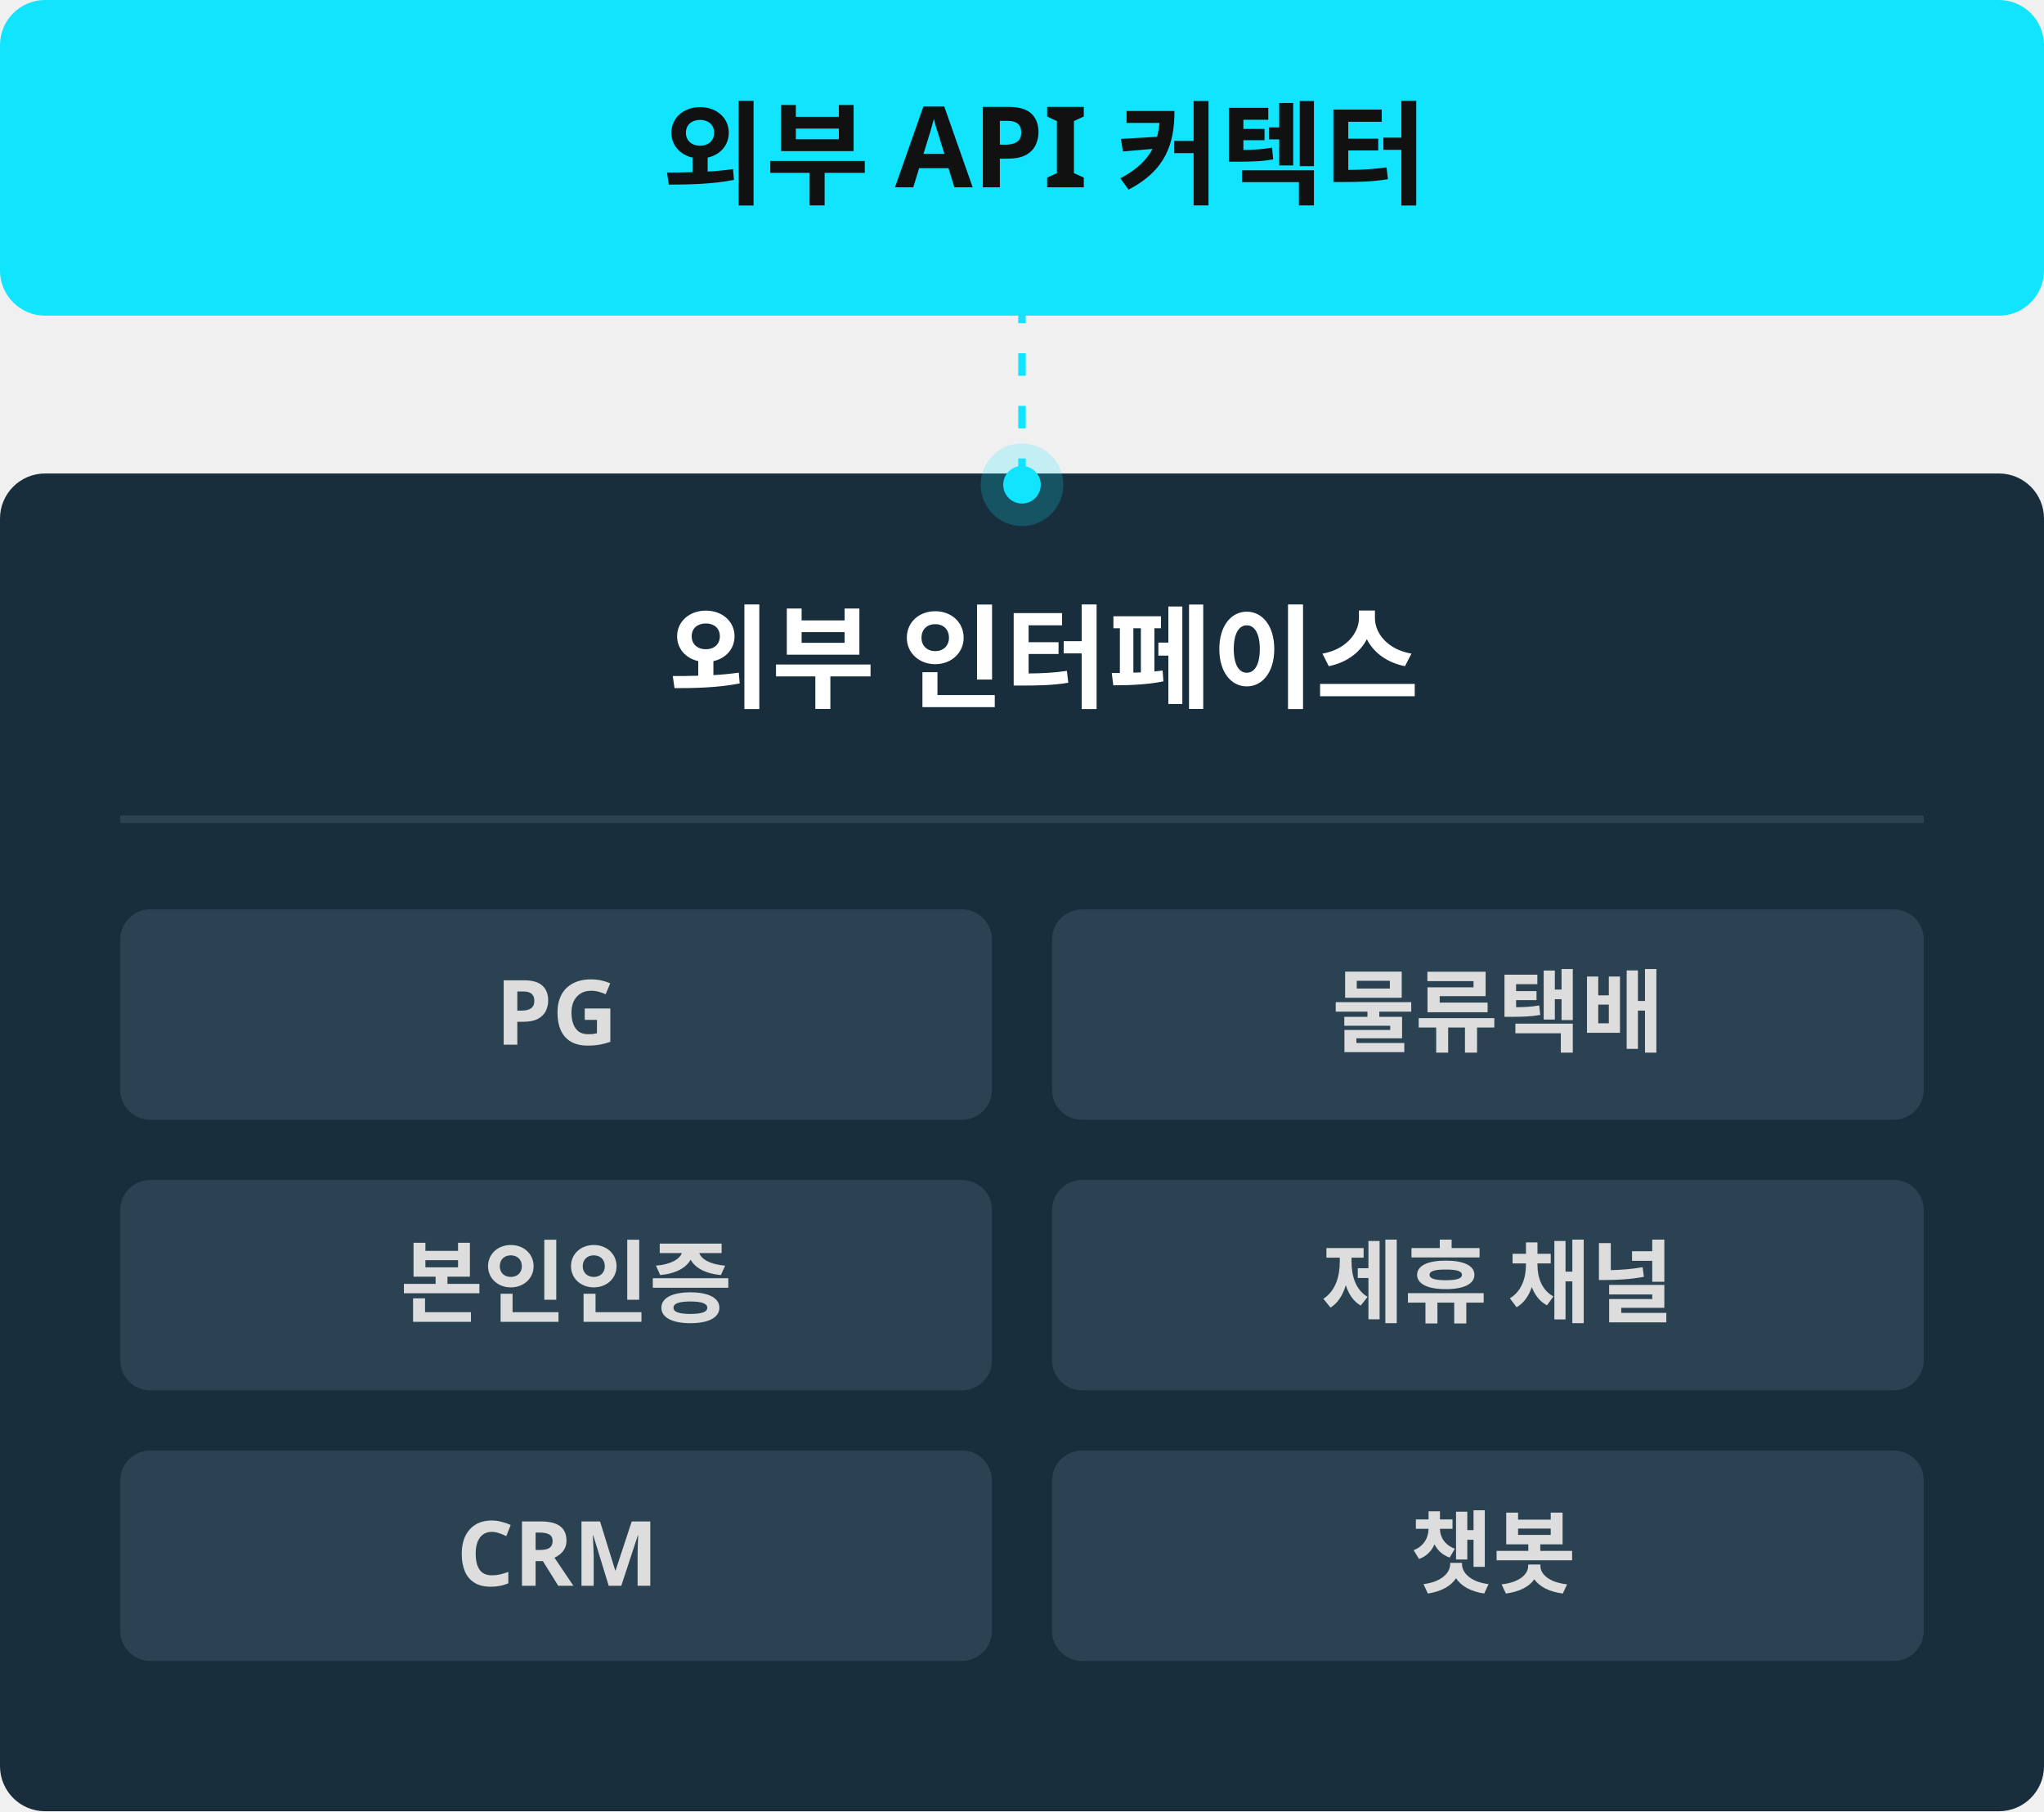
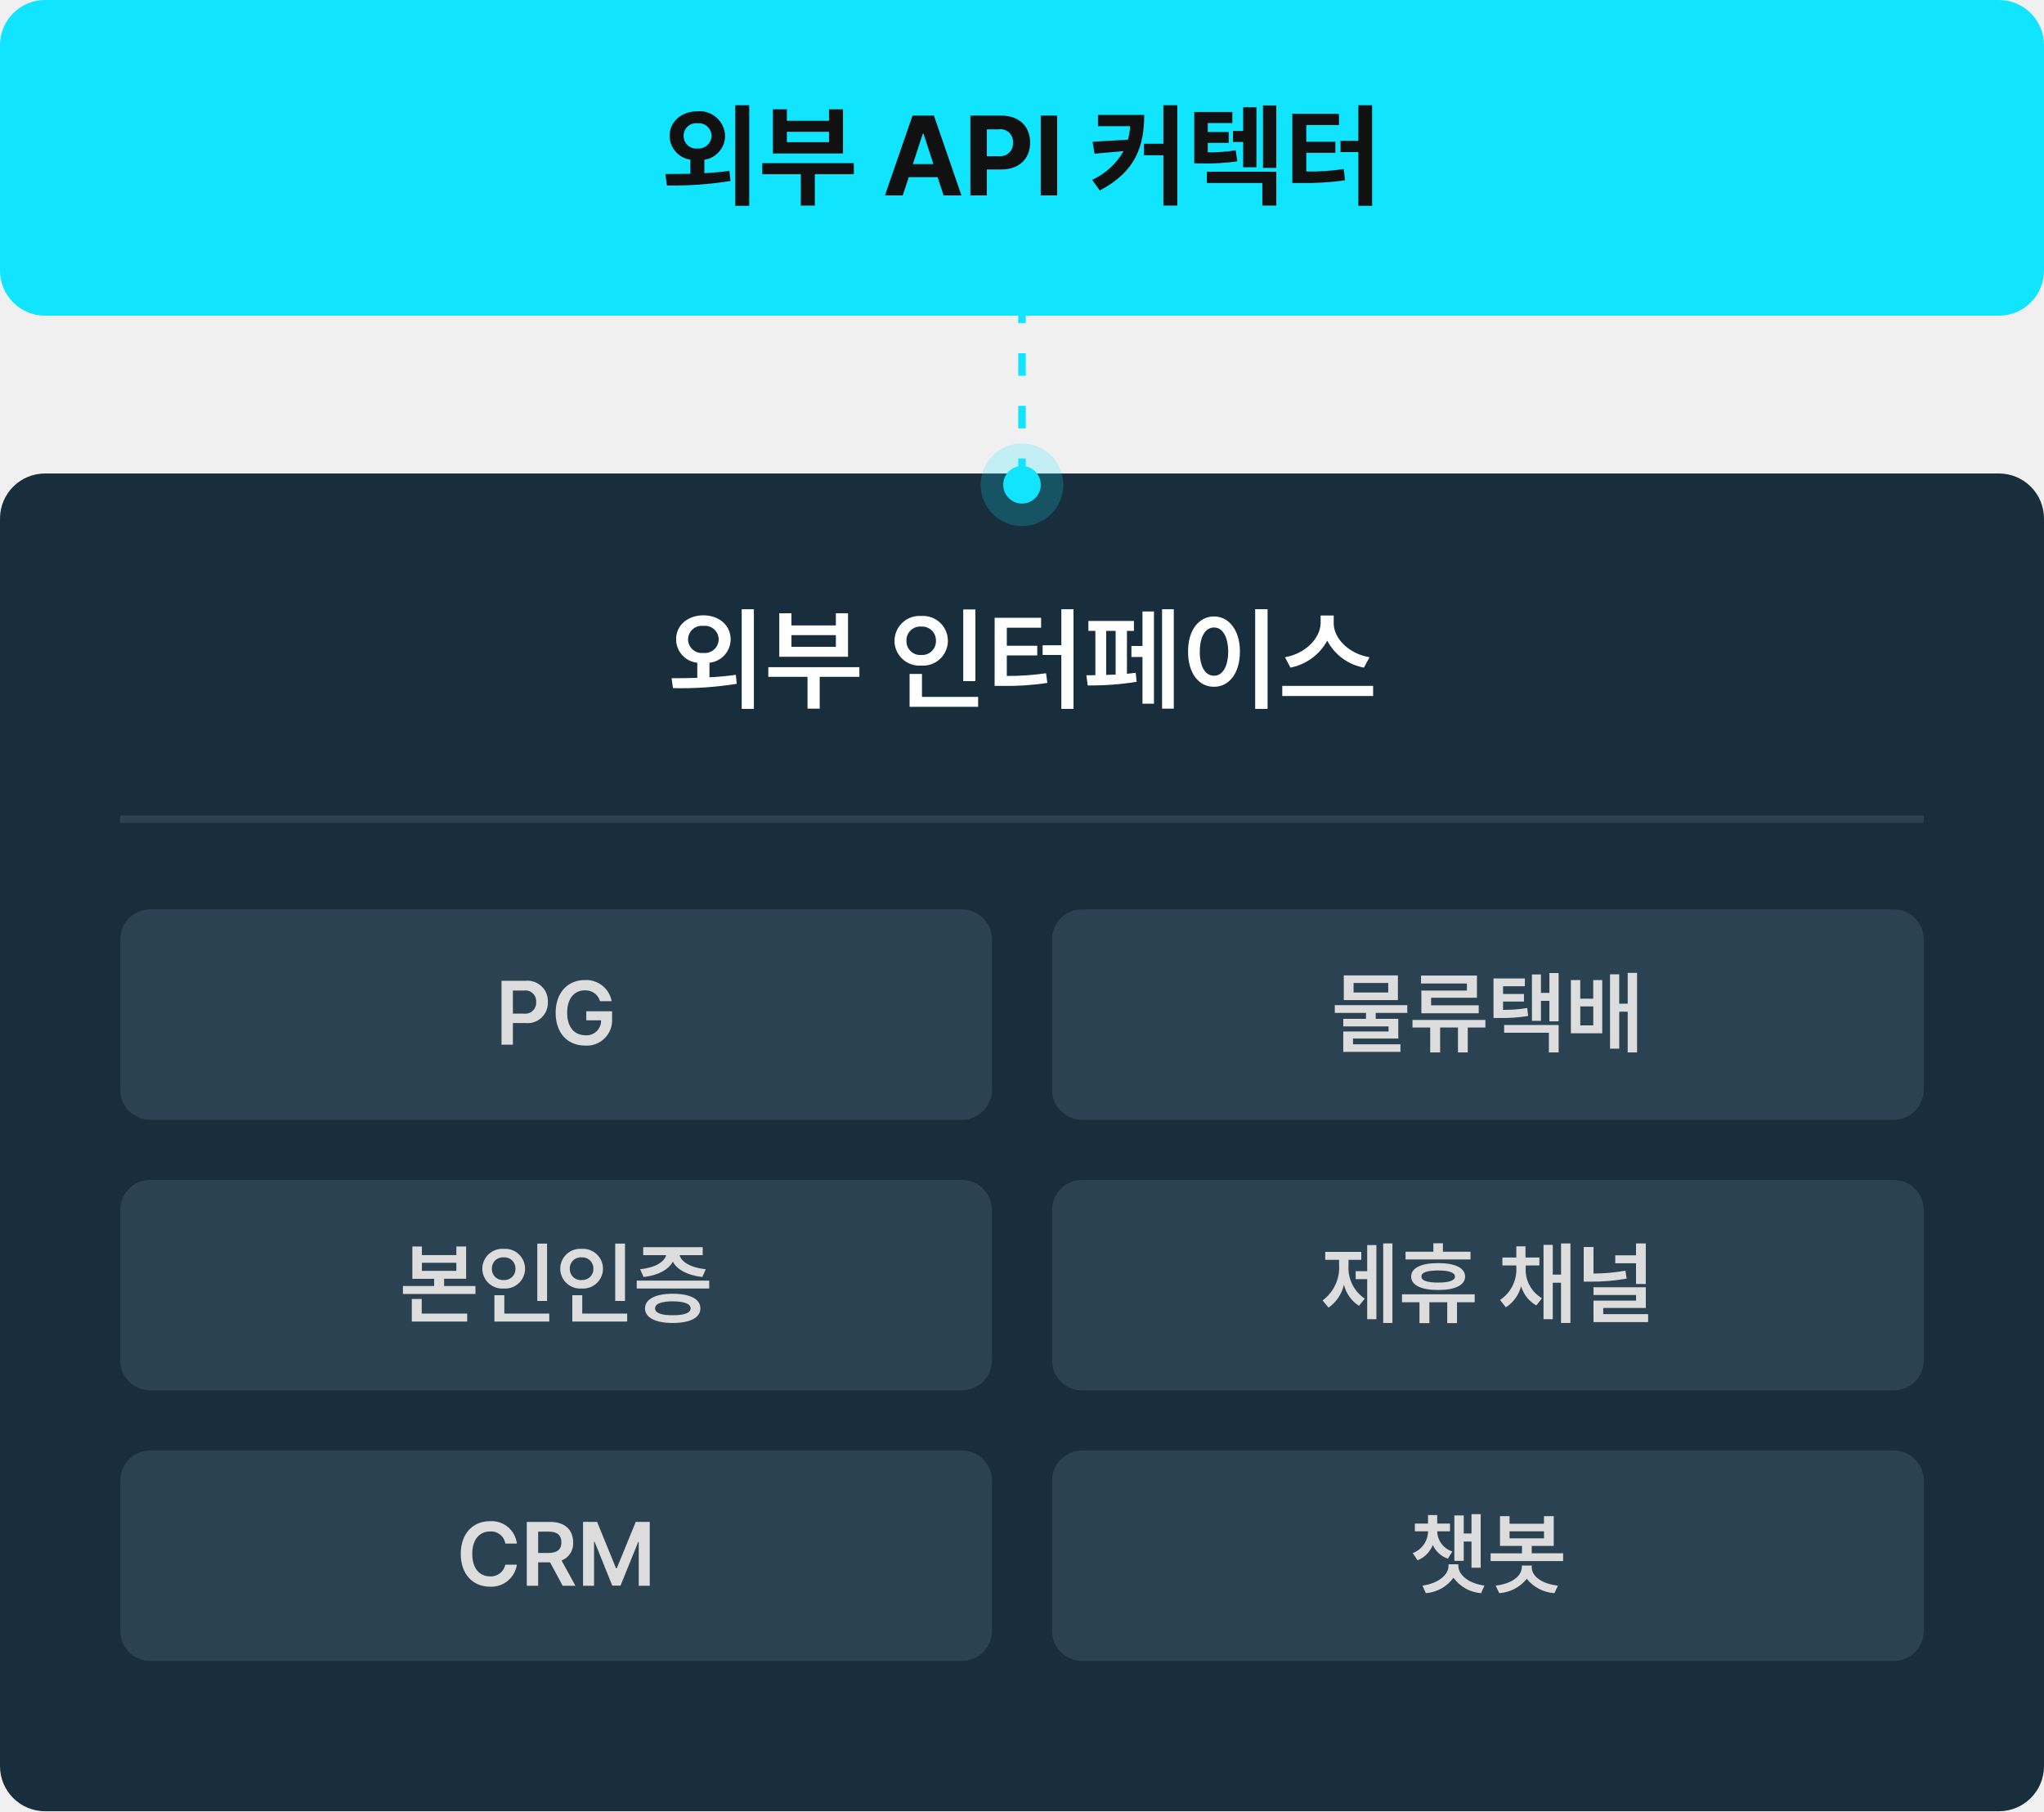
<svg xmlns="http://www.w3.org/2000/svg" width="272" height="241" viewBox="0 0 272 241">
  <g id="그룹_5830" data-name="그룹 5830" transform="translate(-44 -6002)">
    <g id="그룹_5829" data-name="그룹 5829" transform="translate(-16 13)">
      <rect id="사각형_2065" data-name="사각형 2065" width="272" height="42" rx="6" transform="translate(60 5989)" fill="#10e4ff" />
-       <text id="외부_API_커텍터" data-name="외부 API 커텍터" transform="translate(196 6015)" fill="#111" font-size="15" font-family="Pretendard-Bold, Pretendard" font-weight="700">
-         <tspan x="-47.91" y="0">외부 API 커텍터</tspan>
-       </text>
+       <path id="패스_27410" data-name="패스 27410" d="M-43.2-11.19c-2.1,0-3.7,1.35-3.69,3.27a3.215,3.215,0,0,0,2.76,3.165V-2.88c-1.2.03-2.34.03-3.33.03l.21,1.53a48.358,48.358,0,0,0,8.46-.6l-.15-1.35c-1.065.15-2.205.255-3.33.315V-4.74a3.242,3.242,0,0,0,2.76-3.18A3.382,3.382,0,0,0-43.2-11.19Zm-1.83,3.27A1.657,1.657,0,0,1-43.2-9.6a1.715,1.715,0,0,1,1.89,1.68A1.733,1.733,0,0,1-43.2-6.24,1.673,1.673,0,0,1-45.03-7.92Zm6.87,9.3h1.86V-12h-1.86Zm15.78-5.67H-34.56v1.47h5.13V1.35h1.86V-2.82h5.19ZM-33.15-5.58h9.33v-5.88h-1.86v1.53h-5.61v-1.53h-1.86Zm1.86-1.5V-8.46h5.61v1.38ZM-15.87,0l.8-2.43h3.84l.8,2.43h2.37l-3.66-10.62h-2.85L-18.24,0Zm1.35-4.17,1.32-4.05h.09l1.32,4.05ZM-6.87,0h2.19V-3.45h1.92c2.43,0,3.84-1.47,3.84-3.57s-1.38-3.585-3.81-3.6H-6.87Zm2.19-5.22V-8.79h1.56A1.659,1.659,0,0,1-1.2-7.02a1.7,1.7,0,0,1-1.92,1.8Zm9.36-5.4H2.49V0H4.68Zm11.58-.09H10.11v1.5H14.4a9.8,9.8,0,0,1-.3,1.8l-4.71.27.27,1.59,3.855-.345A9.242,9.242,0,0,1,9.33-2.07L10.35-.66C15.15-3.165,16.26-6.6,16.26-10.71Zm-.03,5.37h2.58V1.35h1.86V-12H18.81v5.13H16.23ZM27.99-11.1H22.92v6.84h.9a29.279,29.279,0,0,0,4.83-.27L28.44-6a22,22,0,0,1-3.72.27V-6.99h2.79V-8.43H24.72v-1.2h3.27ZM24.6-1.65h7.38v3h1.86v-4.5H24.6Zm3.48-5.46h1.35v3.36H31.2v-7.98H29.43v3.15H28.08Zm3.99,3.45h1.77v-8.31H32.07ZM46.59-12H44.76v4.74H42.39v1.5h2.37V1.38h1.83ZM35.97-1.65h1.05a37.344,37.344,0,0,0,5.97-.36l-.18-1.5a29.444,29.444,0,0,1-4.98.33V-5.67H41.7V-7.14H37.83V-9.36h4.35v-1.5H35.97Z" transform="translate(196 6015)" fill="#111" />
    </g>
    <g id="그룹_5828" data-name="그룹 5828" transform="translate(0 461)">
      <rect id="사각형_2064" data-name="사각형 2064" width="272" height="178" rx="6" transform="translate(44 5604)" fill="#182e3c" />
-       <text id="외부_인터페이스" data-name="외부 인터페이스" transform="translate(180 5634)" fill="#fff" font-size="15" font-family="Pretendard-SemiBold, Pretendard" font-weight="600">
-         <tspan x="-47.145" y="0">외부 인터페이스</tspan>
-       </text>
+       <path id="패스_27411" data-name="패스 27411" d="M-42.4-11.13c-2.085.015-3.645,1.32-3.63,3.21a3.139,3.139,0,0,0,2.82,3.105v2.01c-1.23.045-2.415.045-3.42.045l.18,1.32a47.029,47.029,0,0,0,8.49-.57l-.12-1.2c-1.125.165-2.325.27-3.51.33V-4.815a3.151,3.151,0,0,0,2.82-3.105C-38.775-9.81-40.305-11.115-42.4-11.13Zm-2.04,3.21a1.827,1.827,0,0,1,2.04-1.8,1.827,1.827,0,0,1,2.04,1.8,1.844,1.844,0,0,1-2.04,1.8A1.844,1.844,0,0,1-44.445-7.92Zm7.14,9.24h1.62V-11.94h-1.62Zm15.66-5.55h-12.12v1.29h5.22V1.29h1.62V-2.94h5.28ZM-32.3-5.61h9.15V-11.4h-1.62v1.62h-5.91V-11.4H-32.3Zm1.62-1.32V-8.49h5.91v1.56Zm24.48-4.98h-1.62v9.54h1.62Zm-10.77,4.17a3.315,3.315,0,0,0,3.57,3.3,3.306,3.306,0,0,0,3.54-3.3,3.315,3.315,0,0,0-3.54-3.3A3.324,3.324,0,0,0-16.965-7.74Zm1.59,0A1.835,1.835,0,0,1-13.4-9.63a1.843,1.843,0,0,1,1.95,1.89A1.835,1.835,0,0,1-13.4-5.85,1.827,1.827,0,0,1-15.375-7.74Zm.42,8.79h9.12V-.27h-7.47V-3.33h-1.65ZM6.855-11.94H5.235v4.8H2.745v1.29h2.49V1.32h1.62Zm-10.5,10.2h1.02a35.15,35.15,0,0,0,6-.39L3.2-3.42a34.793,34.793,0,0,1-5.22.36V-5.79h4.05V-7.08h-4.05v-2.4h4.56V-10.8h-6.18ZM20.2-11.94h-1.56V1.29H20.2ZM8.565-3.15l.18,1.35a38.046,38.046,0,0,0,6.51-.48l-.12-1.2q-.562.067-1.17.135V-9.06h.93v-1.32H8.835v1.32h.93v5.9ZM11.2-3.2V-9.06h1.26v5.82Zm3.36-2.385h1.47V.63h1.53V-11.64h-1.53v4.59h-1.47Zm18.12-6.36h-1.65V1.32h1.65ZM22.1-6.3c-.015,2.88,1.44,4.7,3.45,4.68,2,.015,3.45-1.8,3.45-4.68,0-2.85-1.455-4.665-3.45-4.68C23.535-10.965,22.08-9.15,22.1-6.3Zm1.56,0c0-2.01.765-3.21,1.89-3.21s1.875,1.2,1.89,3.21c-.015,2.04-.78,3.225-1.89,3.21C24.42-3.075,23.655-4.26,23.655-6.3Zm17.82-3.81v-.99h-1.74v.99C39.72-8.085,37.725-6.03,35-5.55l.72,1.38A7.134,7.134,0,0,0,40.62-7.755,6.9,6.9,0,0,0,45.5-4.17l.75-1.38C43.47-6.015,41.46-8.07,41.475-10.11ZM34.635-.39h12.09V-1.74H34.635Z" transform="translate(180 5634)" fill="#fff" />
      <g id="mo-다이어그램-박스" transform="translate(60 5662)">
        <rect id="사각형_2072" data-name="사각형 2072" width="116" height="28" rx="4" fill="#2a4252" />
-         <text id="PG" transform="translate(58 18)" fill="#ddd" font-size="12" font-family="Pretendard-SemiBold, Pretendard" font-weight="600">
-           <tspan x="-8.052" y="0">PG</tspan>
-         </text>
+         <path id="패스_27412" data-name="패스 27412" d="M-7.26,0h1.512V-2.88h1.632A2.7,2.7,0,0,0-1.092-5.688a2.713,2.713,0,0,0-3-2.808H-7.26Zm1.512-4.128V-7.2h1.44A1.434,1.434,0,0,1-2.652-5.688a1.461,1.461,0,0,1-1.656,1.56ZM5.844-5.784H7.4A3.444,3.444,0,0,0,3.8-8.592C1.6-8.6-.06-6.96-.06-4.248S1.524.12,3.852.12a3.363,3.363,0,0,0,3.6-3.552V-4.44H4.02v1.2H5.988A1.942,1.942,0,0,1,3.876-1.248c-1.428-.012-2.412-1.08-2.4-3-.012-1.92.984-2.988,2.352-2.976A1.974,1.974,0,0,1,5.844-5.784Z" transform="translate(58 18)" fill="#ddd" />
      </g>
      <g id="mo-다이어그램-박스-2" data-name="mo-다이어그램-박스" transform="translate(60 5698)">
        <rect id="사각형_2072-2" data-name="사각형 2072" width="116" height="28" rx="4" fill="#2a4252" />
-         <text id="본인인증" transform="translate(58 18)" fill="#ddd" font-size="12" font-family="Pretendard-SemiBold, Pretendard" font-weight="600">
-           <tspan x="-20.736" y="0">본인인증</tspan>
-         </text>
+         <path id="패스_27414" data-name="패스 27414" d="M-17.856-9.144h-1.272v4.3h2.9v.96h-4.152v1.056h9.648V-3.888H-14.9v-.96h2.928v-4.3h-1.3v1.152h-4.584ZM-19.2.84h7.368V-.216H-17.88V-2.16H-19.2ZM-17.856-5.9v-1.08h4.584V-5.9ZM-1.2-9.528H-2.5V-1.9h1.3ZM-9.816-6.192A2.652,2.652,0,0,0-6.96-3.552a2.645,2.645,0,0,0,2.832-2.64A2.652,2.652,0,0,0-6.96-8.832,2.659,2.659,0,0,0-9.816-6.192Zm1.272,0A1.468,1.468,0,0,1-6.96-7.7,1.474,1.474,0,0,1-5.4-6.192,1.468,1.468,0,0,1-6.96-4.68,1.462,1.462,0,0,1-8.544-6.192ZM-8.208.84h7.3V-.216H-6.888V-2.664h-1.32ZM9.168-9.528h-1.3V-1.9h1.3ZM.552-6.192a2.652,2.652,0,0,0,2.856,2.64A2.645,2.645,0,0,0,6.24-6.192a2.652,2.652,0,0,0-2.832-2.64A2.659,2.659,0,0,0,.552-6.192Zm1.272,0A1.468,1.468,0,0,1,3.408-7.7a1.474,1.474,0,0,1,1.56,1.512A1.468,1.468,0,0,1,3.408-4.68,1.462,1.462,0,0,1,1.824-6.192ZM2.16.84h7.3V-.216H3.48V-2.664H2.16ZM20.376-4.608H10.728v1.056h9.648ZM11.184-6.12l.456,1.032c1.92-.2,3.324-.972,3.9-2.04.564,1.08,1.992,1.836,3.924,2.04L19.92-6.12c-2.016-.192-3.276-1-3.48-1.872h3.072V-9.048h-7.92v1.056H14.64C14.436-7.1,13.152-6.312,11.184-6.12Zm.648,5.208c.012,1.248,1.4,1.944,3.7,1.944S19.2.336,19.2-.912s-1.38-1.944-3.672-1.944S11.844-2.148,11.832-.912Zm1.344,0c-.012-.612.816-.924,2.352-.936,1.524.012,2.364.324,2.376.936-.012.612-.852.924-2.376.912C13.992.012,13.164-.3,13.176-.912Z" transform="translate(58 18)" fill="#ddd" />
      </g>
      <g id="mo-다이어그램-박스-3" data-name="mo-다이어그램-박스" transform="translate(60 5734)">
        <rect id="사각형_2072-3" data-name="사각형 2072" width="116" height="28" rx="4" fill="#2a4252" />
-         <text id="CRM" transform="translate(58 18)" fill="#ddd" font-size="12" font-family="Pretendard-SemiBold, Pretendard" font-weight="600">
-           <tspan x="-13.26" y="0">CRM</tspan>
-         </text>
+         <path id="패스_27416" data-name="패스 27416" d="M-6.756-5.616H-5.22A3.367,3.367,0,0,0-8.8-8.592c-2.232-.012-3.888,1.608-3.888,4.344S-11.052.12-8.8.12A3.432,3.432,0,0,0-5.22-2.808H-6.756A1.96,1.96,0,0,1-8.8-1.248c-1.368-.012-2.364-1.044-2.352-3-.012-1.908.972-2.988,2.376-2.976A1.905,1.905,0,0,1-6.756-5.616ZM-3.9,0h1.512V-3.12H-.8L.876,0h1.7L.732-3.36A2.41,2.41,0,0,0,2.268-5.784c0-1.608-1.044-2.7-3-2.712H-3.9Zm1.512-4.368V-7.2h1.44C.192-7.212.708-6.672.708-5.784c0,.912-.516,1.4-1.656,1.416ZM3.588-8.5V0H5.052V-5.856h.072L7.476-.024h1.1l2.352-5.808H11V0h1.464V-8.5H10.6L8.076-2.328h-.1L5.46-8.5Z" transform="translate(58 18)" fill="#ddd" />
      </g>
      <g id="mo-다이어그램-박스-4" data-name="mo-다이어그램-박스" transform="translate(184 5662)">
        <rect id="사각형_2072-4" data-name="사각형 2072" width="116" height="28" rx="4" fill="#2a4252" />
-         <text id="물류택배" transform="translate(58 18)" fill="#ddd" font-size="12" font-family="Pretendard-SemiBold, Pretendard" font-weight="600">
-           <tspan x="-20.736" y="0">물류택배</tspan>
-         </text>
+         <path id="패스_27413" data-name="패스 27413" d="M-10.728-5.256h-9.648v1.032h4.152v.792h-3.024v1.008h6.024v.672h-6.024V.96h7.608V-.048h-6.312V-.816h6.024V-3.432h-3v-.792h4.2Zm-8.448-.672h7.2V-9.216h-7.2Zm1.3-1.008V-8.208h4.608v1.272ZM-.336-3.288h-9.7V-2.28H-7.68V1.032h1.32V-2.28h2.376V1.032h1.3V-2.28H-.336ZM-8.9-8.136h6.1V-7.2H-8.856v3.024h7.632V-5.232H-7.56V-6.24h6.1V-9.192H-8.9ZM4.92-8.808H.744v5.256h.72a20.823,20.823,0,0,0,3.888-.264l-.12-1.056a18.587,18.587,0,0,1-3.216.24v-1.1H4.8V-6.744H2.016V-7.776h2.9ZM2.16-1.584H8.112V1.032h1.3V-2.616H2.16Zm3.7-1.584h1.2V-5.832H8.184V-3.1H9.408V-9.528H8.184v2.64H7.056V-9.336h-1.2Zm6.432-5.424H11.04v7.08h4.176v-7.08h-1.2V-6.12H12.288Zm0,6.024v-2.52h1.728v2.52Zm3.96,3.1h1.224v-4.92H18.6V1.032h1.248V-9.552H18.6v4.1H17.472V-9.36H16.248Z" transform="translate(58 18)" fill="#ddd" />
      </g>
      <g id="mo-다이어그램-박스-5" data-name="mo-다이어그램-박스" transform="translate(184 5698)">
        <rect id="사각형_2072-5" data-name="사각형 2072" width="116" height="28" rx="4" fill="#2a4252" />
-         <text id="제휴_채널" data-name="제휴 채널" transform="translate(58 18)" fill="#ddd" font-size="12" font-family="Pretendard-SemiBold, Pretendard" font-weight="600">
-           <tspan x="-22.164" y="0">제휴 채널</tspan>
-         </text>
+         <path id="패스_27415" data-name="패스 27415" d="M-12.708-9.552h-1.224V1.032h1.224ZM-22-1.968l.792.96a5.162,5.162,0,0,0,2.052-3.048,4.634,4.634,0,0,0,2,2.808l.768-.96a4.922,4.922,0,0,1-2.16-4.44v-.72h1.7V-8.424h-4.8v1.056h1.848v.72A5.422,5.422,0,0,1-22-1.968ZM-17.6-4.8h1.536V.528h1.224V-9.336h-1.224v3.48H-17.6ZM-2.316-8.448H-5.988V-9.576H-7.26v1.128h-3.7v1.032h8.64Zm-9.12,6.72h2.328V1.056h1.32V-1.728h2.376V1.056h1.3V-1.728h2.352V-2.784h-9.672Zm1.224-3.408c0,1.14,1.344,1.788,3.6,1.776,2.22.012,3.576-.636,3.576-1.776,0-1.164-1.356-1.8-3.576-1.8C-8.868-6.936-10.212-6.3-10.212-5.136Zm1.368,0c-.024-.552.756-.816,2.232-.816,1.44,0,2.22.264,2.232.816-.012.516-.792.792-2.232.792C-8.088-4.344-8.868-4.62-8.844-5.136Zm13.872-1.2v-.288H6.852V-7.68H5V-9.168H3.78V-7.68H1.932v1.056H3.78v.288a4.848,4.848,0,0,1-2.16,4.3l.768.984A4.714,4.714,0,0,0,4.416-3.864,4.346,4.346,0,0,0,6.444-1.3l.744-.96A4.409,4.409,0,0,1,5.028-6.336ZM7.4.528H8.628V-4.32h1.1V1.032H10.98V-9.552H9.732V-5.4h-1.1V-9.36H7.4Zm6.648-9.6h-1.3v4.608h.84a26.1,26.1,0,0,0,4.872-.408L18.3-5.928a24.629,24.629,0,0,1-4.248.384Zm0,9.984h7.272V-.144H15.348V-.96h5.664V-3.72h-6.96v1.032h5.664v.744H14.052Zm2.9-7.824h2.76v2.76h1.3v-5.4h-1.3v1.584h-2.76Z" transform="translate(58 18)" fill="#ddd" />
      </g>
      <g id="mo-다이어그램-박스-6" data-name="mo-다이어그램-박스" transform="translate(184 5734)">
        <rect id="사각형_2072-6" data-name="사각형 2072" width="116" height="28" rx="4" fill="#2a4252" />
-         <text id="챗봇" transform="translate(58 18)" fill="#ddd" font-size="12" font-family="Pretendard-SemiBold, Pretendard" font-weight="600">
-           <tspan x="-10.368" y="0">챗봇</tspan>
-         </text>
+         <path id="패스_27417" data-name="패스 27417" d="M-6.744-7.248h1.7V-8.28h-1.7V-9.408H-7.968V-8.28H-9.72v1.032h1.752a3.127,3.127,0,0,1-2.04,2.9l.648.96a3.641,3.641,0,0,0,2.028-2.04,3.4,3.4,0,0,0,2,1.824l.6-.96A2.869,2.869,0,0,1-6.744-7.248ZM-8.712-.024-8.256.984A5.02,5.02,0,0,0-4.584-1.068,5,5,0,0,0-.912.984L-.456-.024c-2.124-.288-3.48-1.428-3.48-2.64v-.192h-1.3v.192C-5.244-1.452-6.588-.312-8.712-.024Zm4.248-3.288h1.248V-5.88h1.032V-2.4H-.96V-9.528H-2.184V-6.96H-3.216v-2.4H-4.464ZM2.88-9.264H1.608V-5.3H4.536v.984H.36v1.032h9.648V-4.32H5.832V-5.3H8.76v-3.96h-1.3v1.008H2.88ZM1.032-.024,1.512.984A5.159,5.159,0,0,0,5.172-.924,5.142,5.142,0,0,0,8.856.984L9.312-.024c-2.2-.24-3.492-1.284-3.48-2.448v-.216H4.512v.216C4.5-1.308,3.2-.264,1.032-.024ZM2.88-6.312v-.936H7.464v.936Z" transform="translate(58 18)" fill="#ddd" />
      </g>
      <line id="선_44" data-name="선 44" x2="240" transform="translate(60 5650)" fill="none" stroke="#2a4252" stroke-width="1" />
    </g>
    <g id="그룹_5005" data-name="그룹 5005" transform="translate(6887.5 5424) rotate(90)">
      <g id="그룹_5000" data-name="그룹 5000" transform="translate(7748 5746.5) rotate(90)">
        <line id="선_54" data-name="선 54" y2="24" transform="translate(961 7106)" fill="none" stroke="#10e4ff" stroke-width="1" stroke-dasharray="3 4" />
      </g>
      <g id="그룹_5001" data-name="그룹 5001" transform="translate(7955 6080) rotate(90)">
        <circle id="타원_43" data-name="타원 43" cx="5.5" cy="5.5" r="5.5" transform="translate(622 7307)" fill="#10e4ff" opacity="0.2" />
        <circle id="타원_44" data-name="타원 44" cx="2.5" cy="2.5" r="2.5" transform="translate(625 7310)" fill="#10e4ff" />
      </g>
    </g>
  </g>
</svg>
